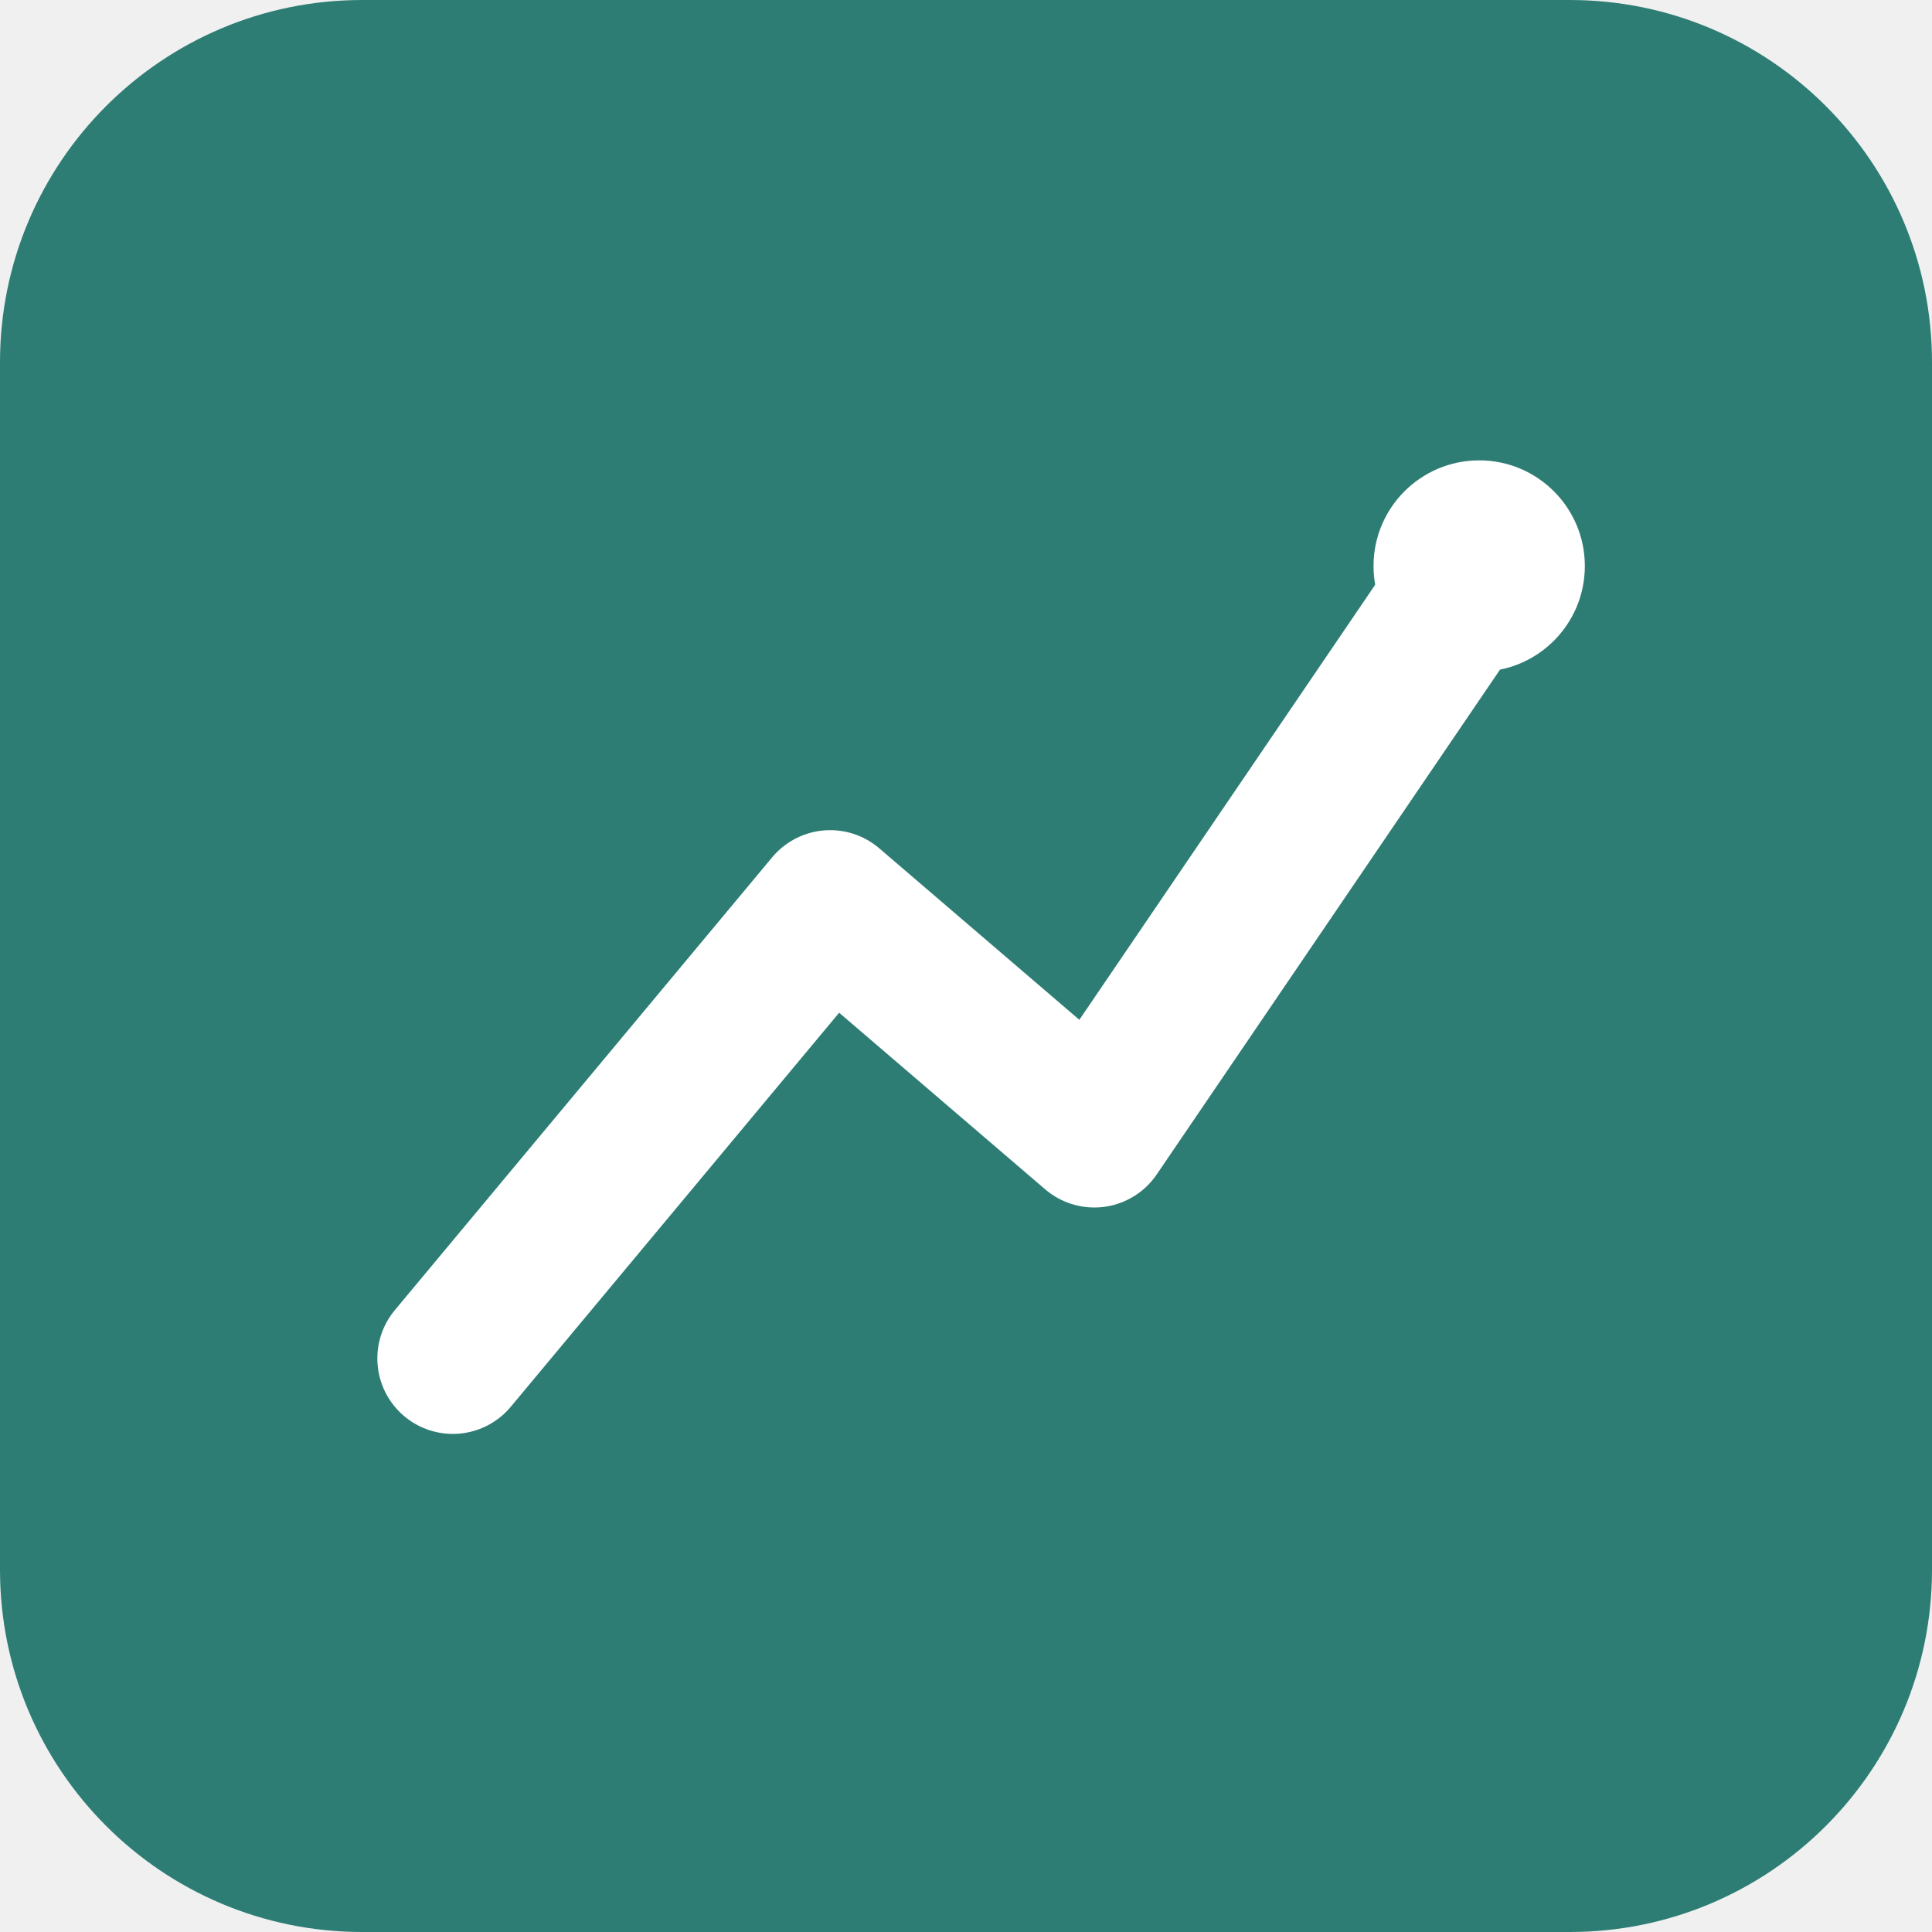
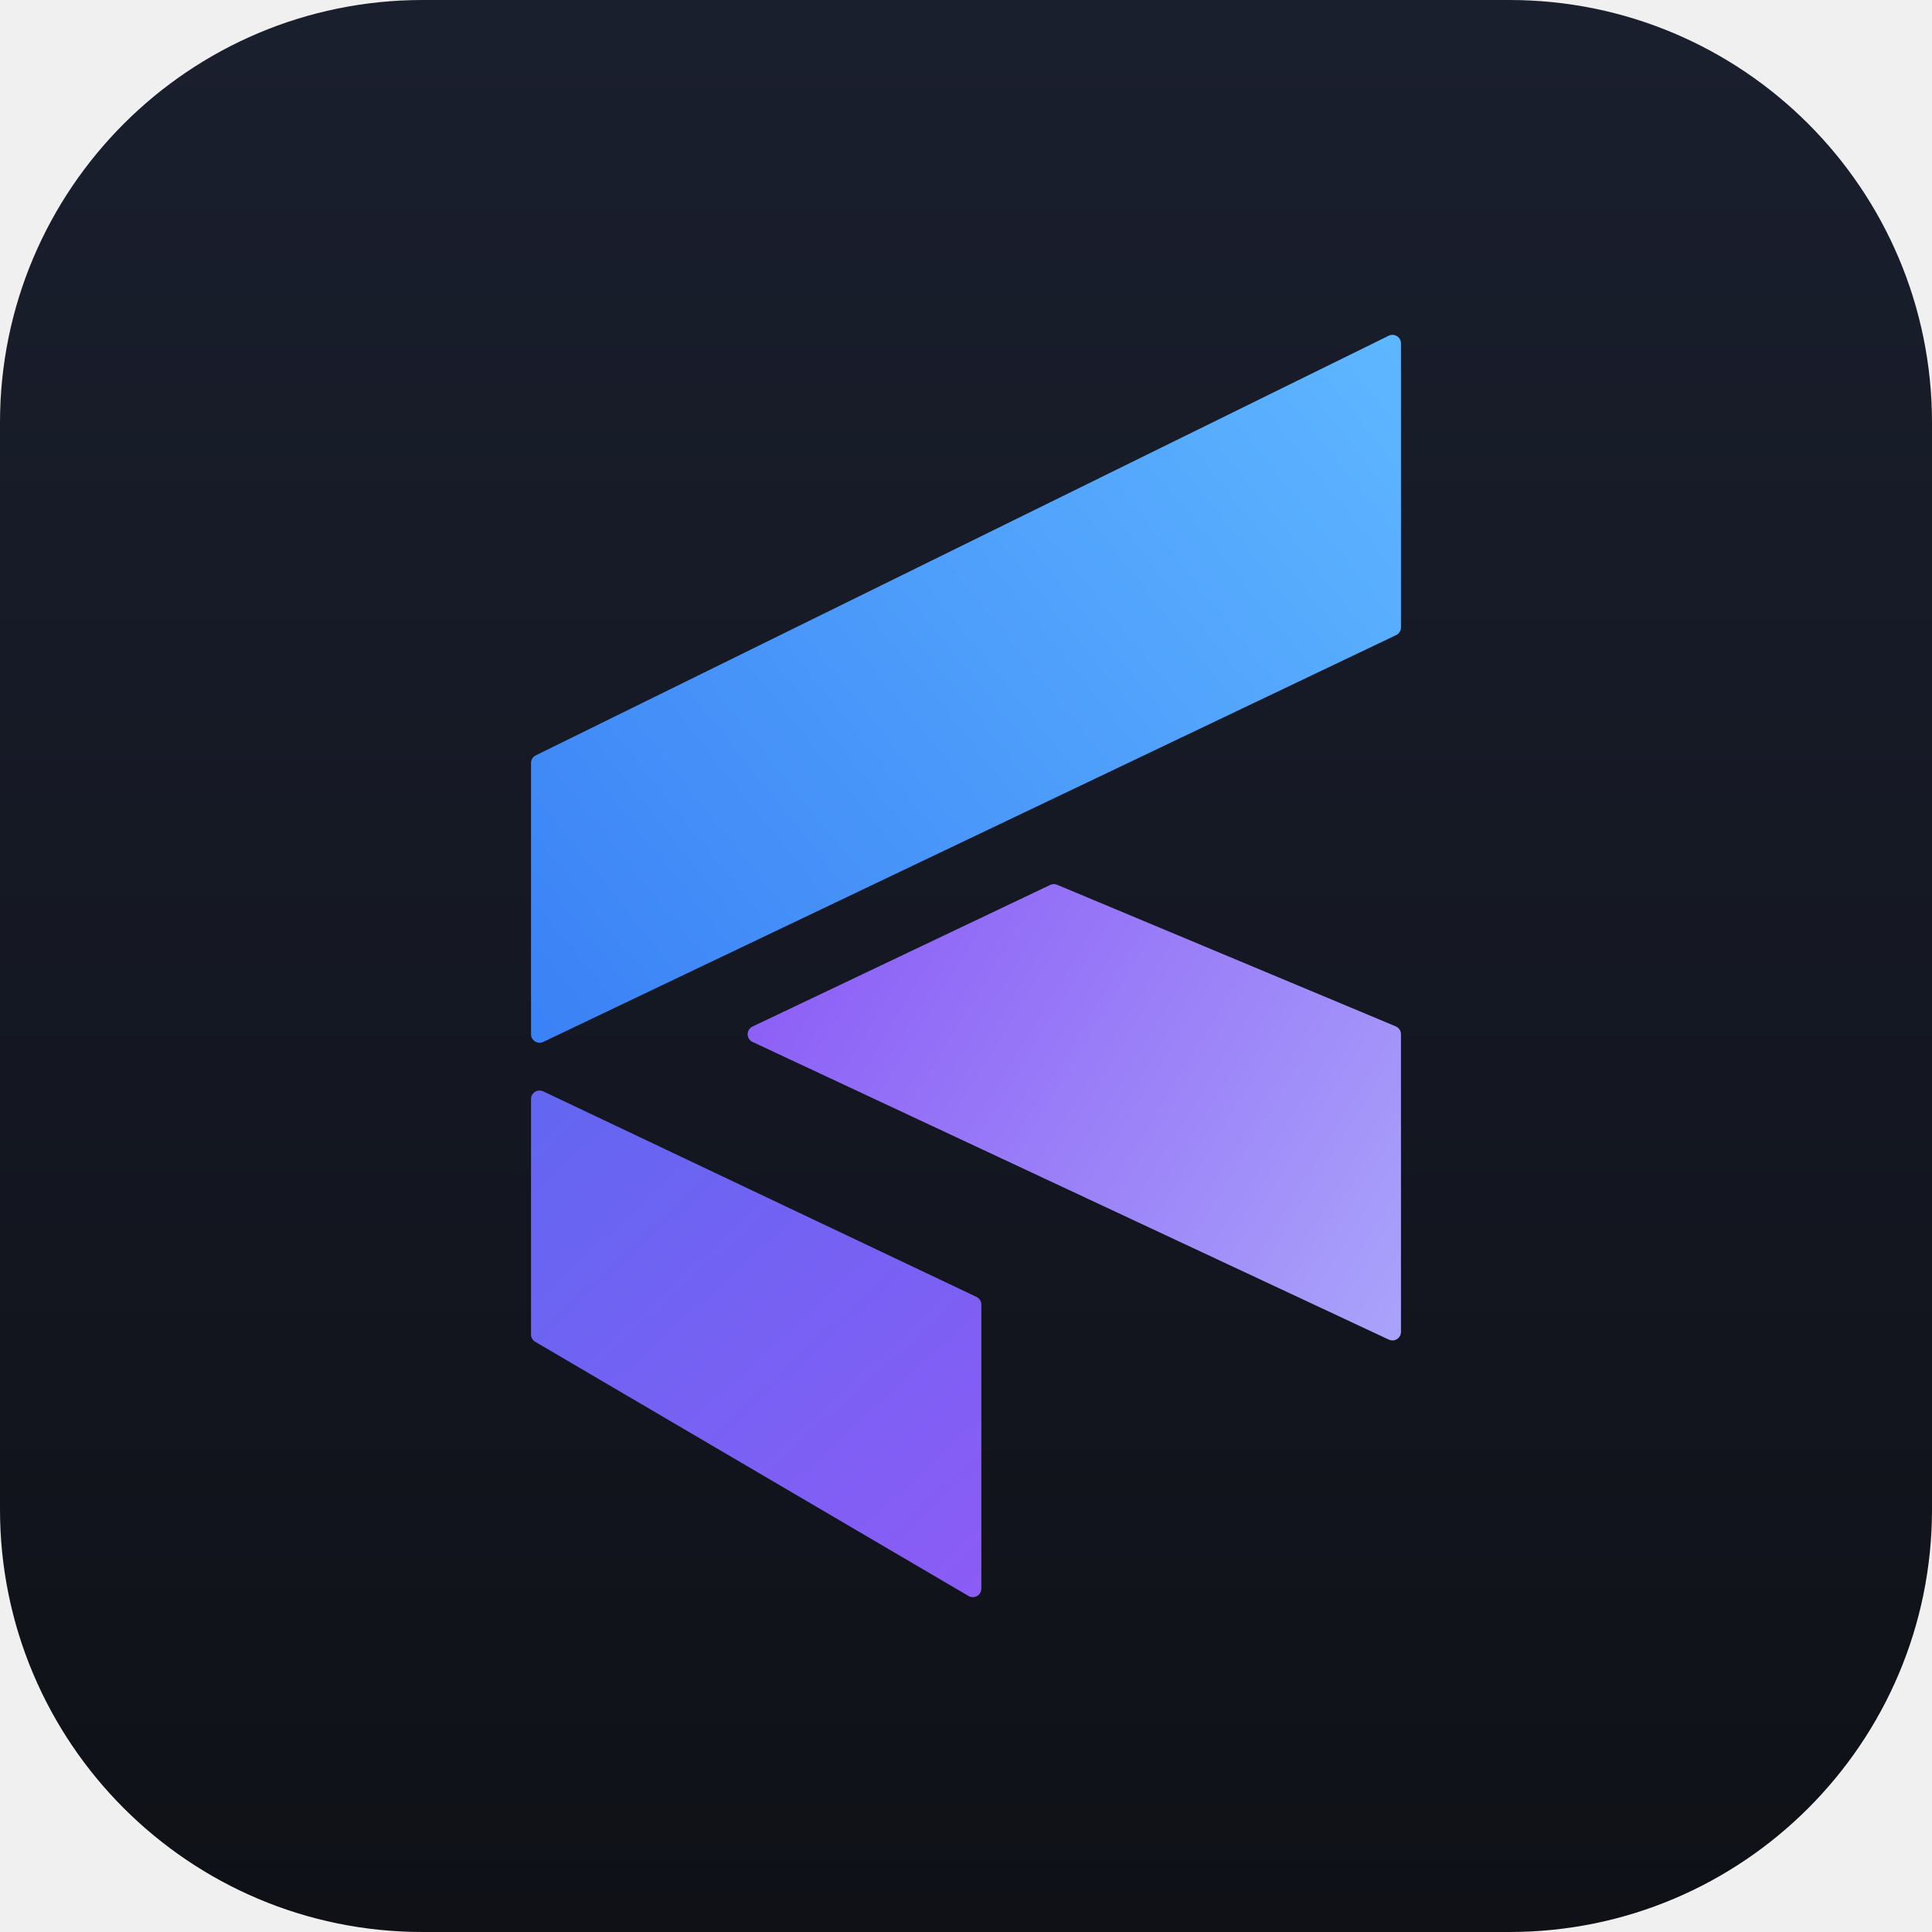
- <svg xmlns="http://www.w3.org/2000/svg" viewBox="0 0 512 512">
-   <rect width="512" height="512" rx="96" fill="#2d7d74" />
-   <path d="M120 360 L220 240 L290 300 L392 150" fill="none" stroke="#fff" stroke-width="40" stroke-linecap="round" stroke-linejoin="round" />
-   <circle cx="392" cy="150" r="28" fill="#fff" />
+ <svg xmlns="http://www.w3.org/2000/svg" viewBox="0 0 512 512" role="img" aria-label="FORNEX">
+   <defs>
+     <linearGradient id="ia" x1="100" y1="0" x2="0" y2="80" gradientUnits="userSpaceOnUse">
+       <stop offset="0" stop-color="#5EB6FF" />
+       <stop offset="1" stop-color="#3B82F6" />
+     </linearGradient>
+     <linearGradient id="ib" x1="25" y1="70" x2="100" y2="116" gradientUnits="userSpaceOnUse">
+       <stop offset="0" stop-color="#8B5CF6" />
+       <stop offset="1" stop-color="#A9A2FA" />
+     </linearGradient>
+     <linearGradient id="ic" x1="0" y1="90" x2="51" y2="146" gradientUnits="userSpaceOnUse">
+       <stop offset="0" stop-color="#6366F1" />
+       <stop offset="1" stop-color="#8B5CF6" />
+     </linearGradient>
+     <linearGradient id="ig" x1="0" y1="0" x2="0" y2="512" gradientUnits="userSpaceOnUse">
+       <stop offset="0" stop-color="#1A1F2E" />
+       <stop offset="1" stop-color="#0F1117" />
+     </linearGradient>
+   </defs>
+   <rect width="512" height="512" rx="112" fill="url(#ig)" />
+   <g transform="translate(142.986 91) scale(2.26027)" stroke-linejoin="round">
+     <polygon points="0,49.2 100,0 100,33.3 0,81" fill="url(#ia)" stroke="url(#ia)" stroke-width="2" opacity="1" />
+     <polygon points="25.4,81 60.3,64.4 100,81 100,115.9" fill="url(#ib)" stroke="url(#ib)" stroke-width="2" opacity="1" />
+     <polygon points="0,88.6 50.8,112.7 50.8,146 0,116.2" fill="url(#ic)" stroke="url(#ic)" stroke-width="2" opacity="1" />
+   </g>
</svg>
